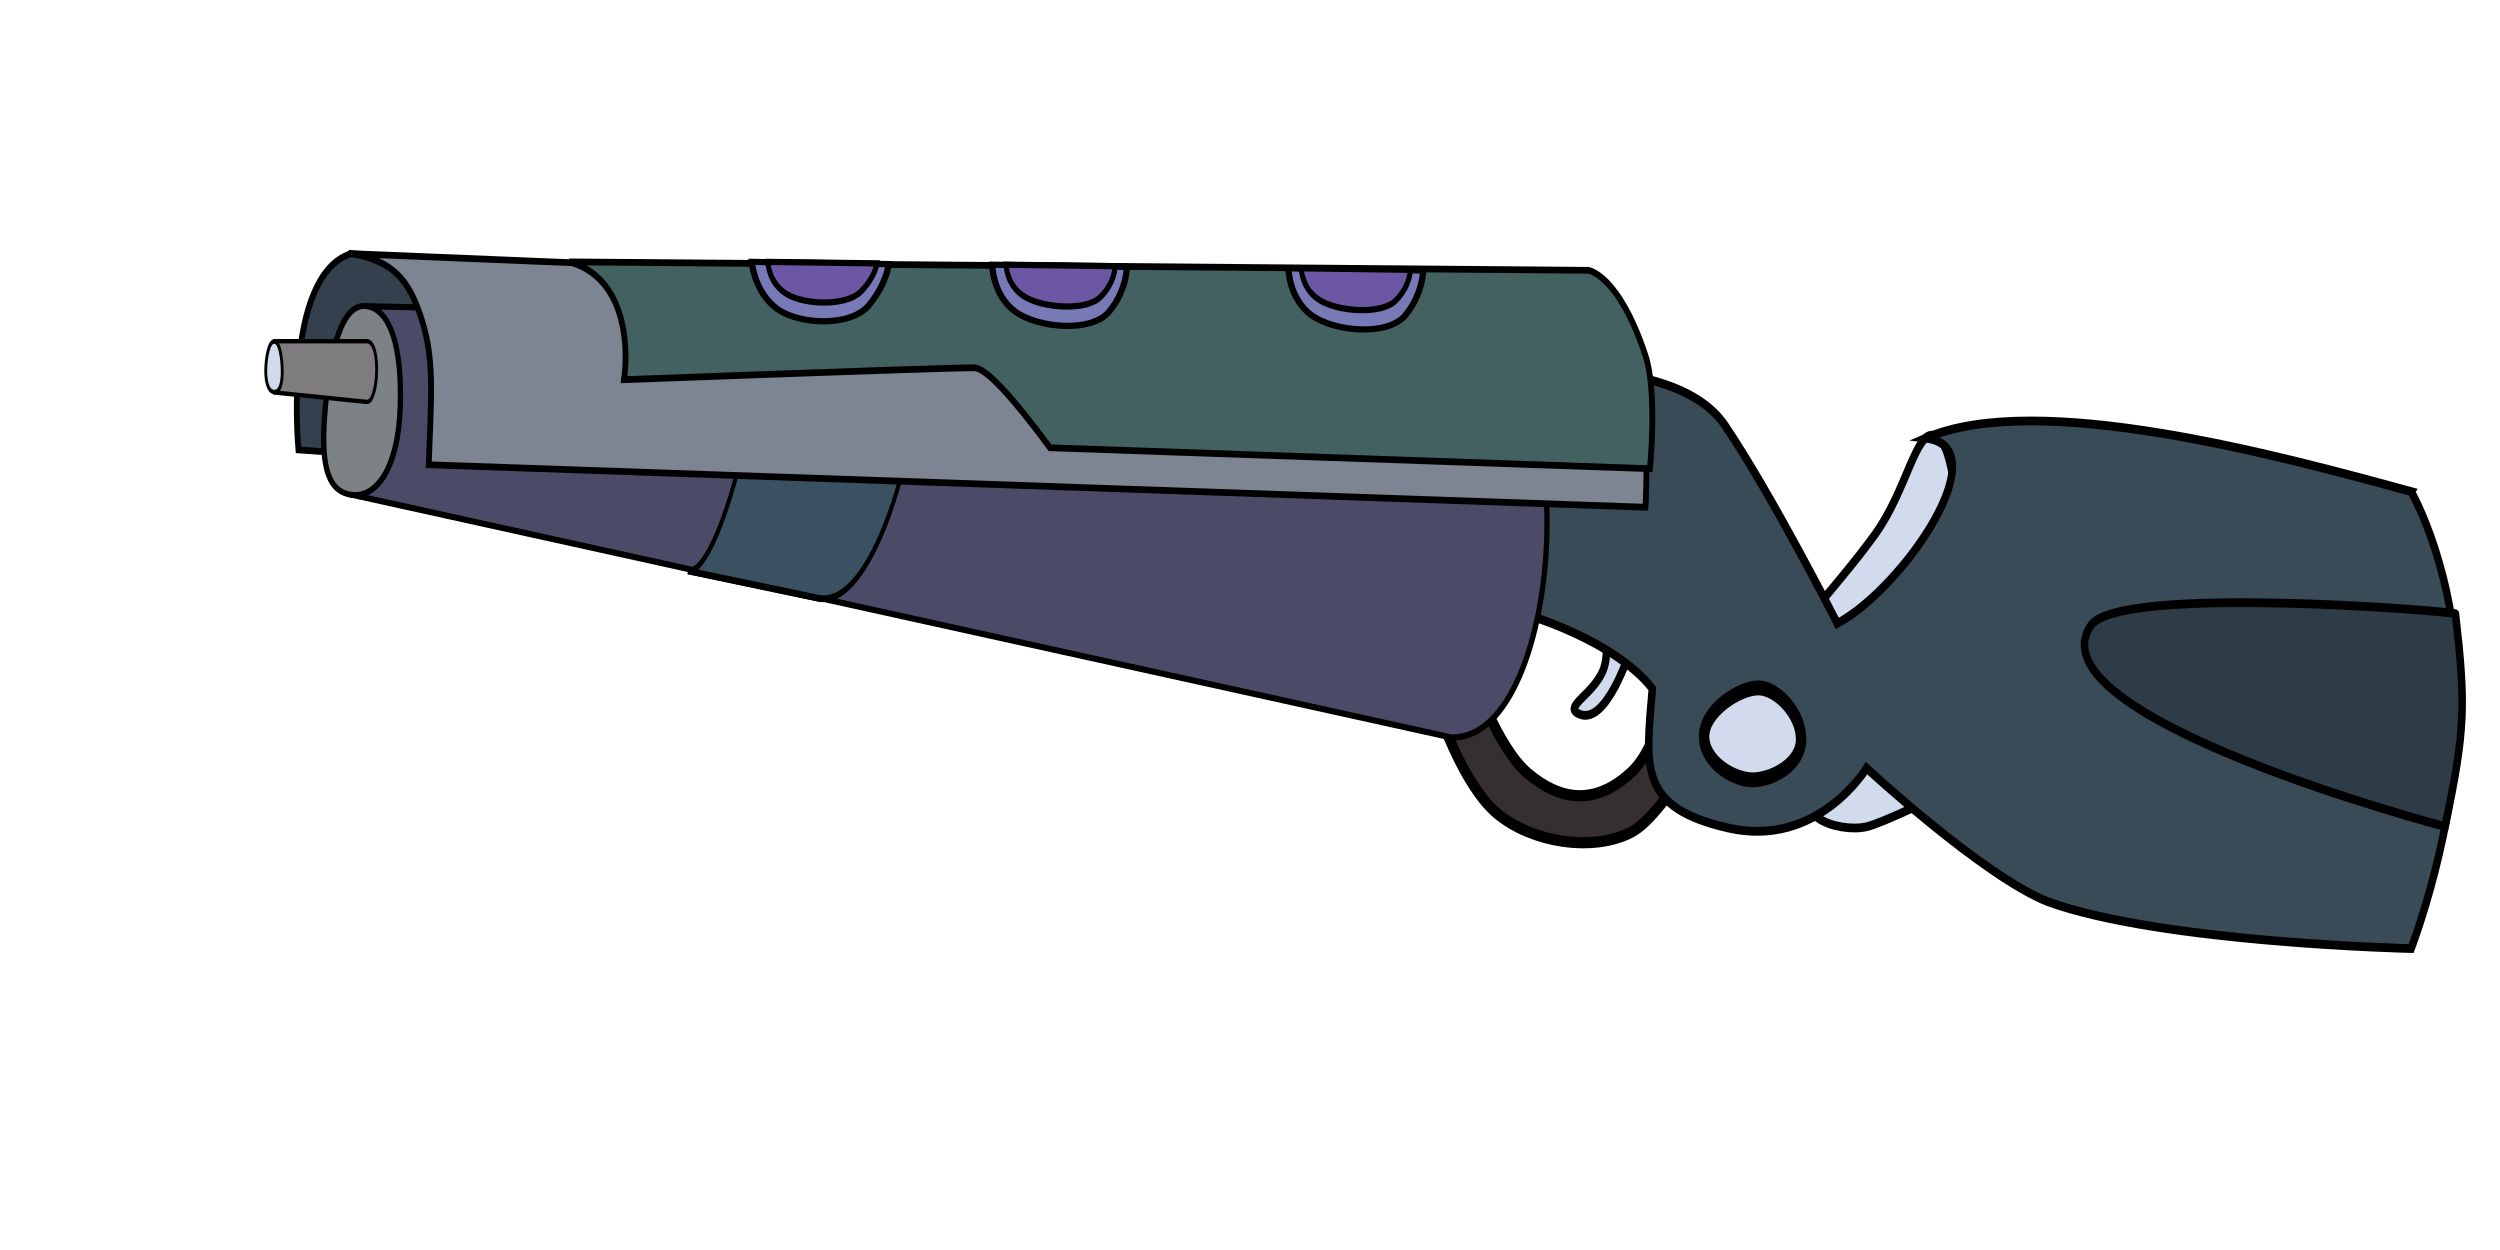
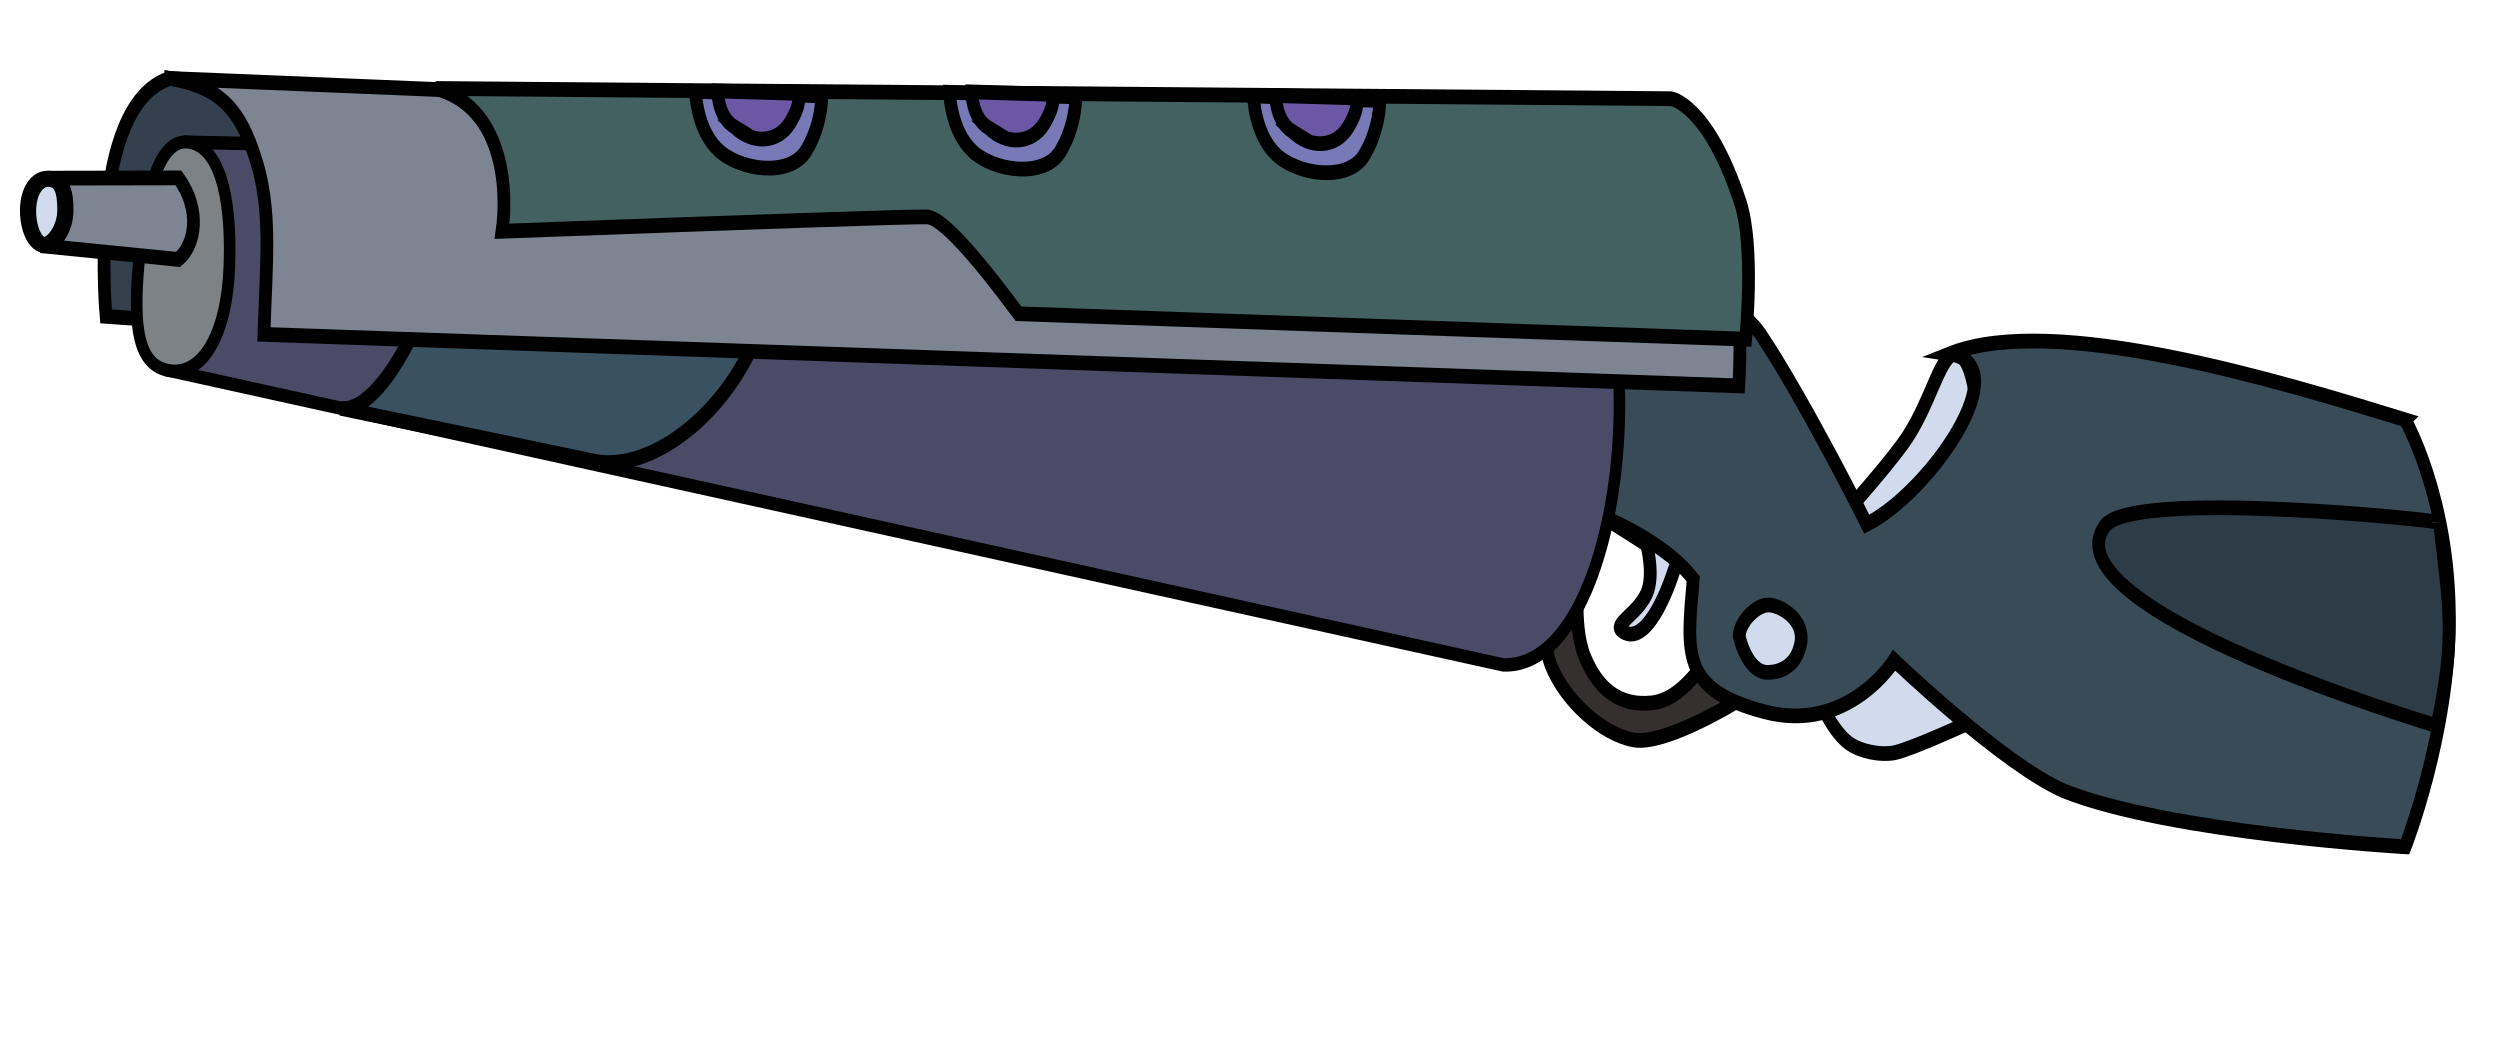
- <svg xmlns="http://www.w3.org/2000/svg" id="eUsBK4OCDR61" viewBox="0 100 240 120" shape-rendering="geometricPrecision" text-rendering="geometricPrecision">
-   <g transform="matrix(.724438 0 0 0.840449 47.1578 22.96947)">
-     <path d="M283.581,182.392c0,0,1.921,4.094,4.393,5.608c1.649,1.01,4.549,1.377,6.446 1c2.306-.459,10.58-4,10.58-4l-3.996-9.233-13.029-0q-4.393,6.625-4.393,6.625Z" transform="translate(-112.1622-2.912066)" fill="#d2dbed" stroke="#000" />
-     <path d="M243.73,175.751c0,0,2.399,6.713,5.851,9.317s9.459,3.443,13.252,1.673c3.587-1.673,8.748-10.974,8.748-10.974l-5.161-4.767c0,0,0,7.39-3.587,10.4s-7.019,2.508-10.18.116-5.653-9.178-5.653-9.178l-3.27,3.413Z" transform="matrix(1.34 0 0 1.28-201.1356-52.31315)" fill="#352f30" stroke="#000" />
-     <path d="M-11.099,8.245c.074-3.246,10.082-5.601,18.206-9.438c5.87-2.773,9.936-8.551,11.846-6.851c2.263,2.014-1.849,10.738-1.849,12.42c0,2.954-9.895,4.874-16.523,4.874s-13.564,2.093-11.68-1.004Z" transform="matrix(.906308-.422618 0.422618 0.906308 177.4933 156.7124)" fill="#d2dbed" stroke="#000" />
-     <path d="M294.42,179.132c0,0,1.153,3.725-.001,5.973-1.36,2.651-4.957,3.945-3.344,4.767c3.777,1.924,7.122-7.48,7.122-7.48l2.807-6.625-13.029-0q6.446,3.365,6.446,3.365Z" transform="translate(-147.1364-16.76353)" fill="#d2dbed" stroke="#000" />
-     <path d="M372.161,143.87c-17.607-4.161-49.619-11.628-64.316-6.107c9.738,1.001-2.881,17.035-11.719,21.171c0,0-8.659-14.683-14.884-22.615q-5-6.371-23.462-6.524l-2.619,28.196c0,0,11.448,2.884,16.448,8.384-.894,9.085-1.82,13.58,10.062,15.922s18.328-6.837,18.328-6.837s15.351,12.267,24,15.249c15,4.709,48.161,5.359,48.161,5.359s6.255-13.916,6.255-28.157c0-14.825-6.255-24.04-6.255-24.04Z" transform="translate(-117.7421 3.935478)" fill="#384b57" stroke="#000" />
-     <path d="M251.456,161.397c0-.257-44.451-3.411-48.275,1.304-8.486,10.463,46.895,23.002,46.895,23.002c2.709-11.062,2.761-13.921,1.38-24.306Z" transform="translate(8.835904 0.365181)" fill="#2e3c48" stroke="#000" />
+ <svg xmlns="http://www.w3.org/2000/svg" id="eCt8OfUlnws1" viewBox="20 118 198 83" shape-rendering="geometricPrecision" text-rendering="geometricPrecision">
+   <g transform="matrix(.560697 0.01958 0 0.647966 67.83297 58.09818)">
+     <path d="M283.581,182.392c0,0,1.921,4.094,4.393,5.608c1.649,1.01,4.549,1.377,6.446 1c2.306-.459,10.58-4,10.58-4l-3.996-9.233-13.029-0q-4.393,6.625-4.393,6.625Z" transform="translate(-112.1622-10.05148)" fill="#d2dbed" stroke="#000" stroke-width="1.8" />
+     <path d="M243.73,175.751c0,0,2.613,6.713,6.373,9.317s10.304,3.443,14.435,1.673c3.908-1.673,9.529-10.974,9.529-10.974l-5.622-4.767c0,0,0,7.39-3.908,10.4s-7.646,2.508-11.089.116-6.157-9.178-6.157-9.178l-3.562,3.413Z" transform="matrix(.866025 0.5-.5 0.866025 9.765341-115.4961)" fill="#352f30" stroke="#000" stroke-width="1.8" />
+     <path d="M294.42,179.132c0,0,1.153,3.725-.001,5.973-1.36,2.651-4.957,3.945-3.344,4.767c3.777,1.924,7.122-7.48,7.122-7.48l2.807-6.625-13.029-0q6.446,3.365,6.446,3.365Z" transform="translate(-147.1364-24.56031)" fill="#d2dbed" stroke="#000" stroke-width="1.8" />
+     <path d="M-11.099,8.245c.074-3.246,10.082-5.601,18.206-9.438c5.87-2.773,9.936-8.551,11.846-6.851c2.263,2.014-1.849,10.738-1.849,12.42c0,2.954-9.895,4.874-16.523,4.874s-13.564,2.093-11.68-1.004Z" transform="matrix(.906308-.422618 0.422618 0.906308 177.4933 145.2868)" fill="#d2dbed" stroke="#000" stroke-width="1.8" />
+     <path d="M372.161,143.87c-17.607-4.161-49.619-11.628-64.316-6.107c9.738,1.001-2.881,17.035-11.719,21.171c0,0-8.659-14.683-14.884-22.615q-5-6.371-23.462-6.524l-2.619,28.196c0,0,11.448,2.884,16.448,8.384-.894,9.085-1.82,13.58,10.062,15.922s18.328-6.837,18.328-6.837s15.351,12.267,24,15.249c15,4.709,48.161,5.359,48.161,5.359s6.255-13.916,6.255-28.157c0-14.825-6.255-24.04-6.255-24.04Z" transform="translate(-117.7421-7.807878)" fill="#384b57" stroke="#000" stroke-width="1.8" />
+     <path d="M250.431,160.846c0-.257-43.426-2.861-47.25,1.854-8.486,10.463,46.895,23.002,46.895,23.002c2.709-11.062,1.735-14.472.355-24.857Z" transform="translate(8.835904-12.36972)" fill="#2e3c48" stroke="#000" stroke-width="1.8" />
+     <path d="M-3.859,4.944l183.559-6.759c11.759,3.704,8.978,29.344,8.978,29.344L16.266,33.056c.653-17.144-3.206-28.443-20.125-28.112Z" transform="matrix(-1 0 0 1 118.3502 105.7123)" fill="#34404d" stroke="#000" stroke-width="1.8" />
+     <path d="M-5.639,2.26L199.946,0c26.479,0,21.892,66.111,0,66.111L-8.496,32.943L-5.639,2.26Z" transform="matrix(.902961 0 0 0.912635-53.51648 109.5403)" fill="#4b4b67" stroke="#000" stroke-width="1.8" />
+     <path d="M77.196,138.437c2.681,16.563-5.579,36.354-12.034,36.354l36.214.968c12.136.327,28.948-20.122,19.051-37.702l-43.232.38Z" transform="matrix(.992546 0.121869-.121869 0.992546-80.5756-37.95554)" fill="#395160" stroke="#000" stroke-width="1.8" />
+     <path d="M-13.452,-10.901c0-9.214,1.185-17.753,6.039-17.753c4.435,0,7.283,5.865,7.936,16.049s-2.861,15.928-7.715,15.928-6.26-5.01-6.26-14.225Z" transform="matrix(.905015 0.095121-.091985 0.875179-54.53516 137.385)" fill="#7c8286" stroke="#000" stroke-width="1.8" />
+     <path d="M3.105,2.18L219.202,3.353c7.029,9.459,5.387,29.702,5.387,29.702l-190.105 0h-11.032l-7.187-0c.348-9.149,1.135-15.229-1.161-21.407-2.147-5.776-4.774-8.568-11.999-9.469Z" transform="translate(-64.29358 101.7123)" fill="#7e8592" stroke="#000" stroke-width="1.8" />
+     <path d="M12.629,132.114c-3.711,1.609-4.459,4.956-1.659,8.198l18.88,2.731c2.613-1.587,3.831-5.903.911-9.924l-18.132-1.005Z" transform="matrix(.996195-.087156 0.087156 0.996195-102.3614-13.92362)" fill="#7e8592" stroke="#000" stroke-width="1.8" />
+     <path d="M-4.026,-0.131c0-1.763,2.422-3.976,4.17-3.976s5.148,1.678,4.513,4.573-3.057,3.67-4.804,3.67-3.2-1.842-3.879-4.267Z" transform="translate(164.39 165.5264)" fill="#d2dbed" stroke="#000" stroke-width="1.8" />
+     <path d="M-1.509,-0.223c0-2.131,1.002-3.726,2.385-3.63s1.765,1.306,1.765,3.437-1.353,3.964-2.337,3.964-1.813-1.64-1.813-3.771Z" transform="matrix(1.270341 0 0 1.09406-79.43013 120.8894)" fill="#d2dbed" stroke="#000" stroke-width="1.8" />
+     <path d="M150.328,120.616q2.864,0,12.929,11.45h80.888h21.819c0,0,1.323-11.351-.772-16.762-4.596-11.874-9.762-12.311-9.762-12.311L80.946,107.016c9.377,1.958,10.247,11.69,9.364,17.168q57.154-3.568,60.018-3.568Z" transform="translate(-104.6997-3.03817)" fill="#446161" stroke="#000" stroke-width="1.8" />
+     <path d="M75.444,132.236c3.008,2.487,10.068,3.251,12.424,0s2.355-6.761,2.355-6.761l-17.836-.334c0,0,.048,4.608,3.056,7.095Z" transform="matrix(.999848-.017452 0.017452 0.999848 17.18692-22.459)" fill="#787ab7" stroke="#000" stroke-width="1.8" />
+     <path d="M76.365,129.409c2.533,2.095,6.064,1.853,7.828-.59s1.31-3.642,1.31-3.642l-11.44-.148c0,0-.104,3.136,2.303,4.38Z" transform="matrix(.999848-.017452 0.017452 0.999848 18.65415-22.459)" fill="#6c57a4" stroke="#000" stroke-width="1.8" />
+     <path d="M75.444,132.236c3.008,2.487,10.068,3.251,12.424,0s2.355-6.761,2.355-6.761l-17.836-.334c0,0,.048,4.608,3.056,7.095Z" transform="matrix(.999848-.017452 0.017452 0.999848-25.74143-21.60504)" fill="#787ab7" stroke="#000" stroke-width="1.8" />
+     <path d="M75.444,132.236c3.008,2.487,10.068,3.251,12.424,0s2.355-6.761,2.355-6.761l-17.836-.334c0,0,.048,4.608,3.056,7.095Z" transform="matrix(.999848-.017452 0.017452 0.999848-61.63038-20.63819)" fill="#787ab7" stroke="#000" stroke-width="1.8" />
+     <path d="M76.365,129.409c2.533,2.095,6.064,1.853,7.828-.59s1.31-3.642,1.31-3.642l-11.44-.148c0,0-.104,3.136,2.303,4.38Z" transform="matrix(.999848-.017452 0.017452 0.999848-60.16316-20.63819)" fill="#6c57a4" stroke="#000" stroke-width="1.8" />
+     <path d="M76.365,129.409c2.533,2.095,6.064,1.853,7.828-.59s1.31-3.642,1.31-3.642l-11.44-.148c0,0-.104,3.136,2.303,4.38Z" transform="matrix(.999848-.017452 0.017452 0.999848-24.2742-21.60504)" fill="#6c57a4" stroke="#000" stroke-width="1.8" />
  </g>
-   <g transform="translate(.251266 0.133838)">
-     <g transform="matrix(.560697 0.01958 0 0.647966 67.83297 58.09818)">
-       <path d="M-3.859,4.944l183.559-6.759c11.759,3.704,8.978,29.344,8.978,29.344L16.266,33.056c.653-17.144-3.206-28.443-20.125-28.112Z" transform="matrix(-1 0 0 1 118.3502 105.7123)" fill="#34404d" stroke="#000" />
-       <path d="M-5.639,2.26L199.946,0c26.479,0,21.892,66.111,0,66.111L-8.496,32.943L-5.639,2.26Z" transform="matrix(.902961 0 0 0.912635-53.51648 109.5403)" fill="#4b4b67" stroke="#000" />
-       <g transform="matrix(.636224 0.096528-.150004 0.988685 43.44488-17.06811)">
-         <path d="M77.196,138.437c2.681,16.563-3.894,37.333-10.349,37.333l34.53-.01c13.33.482,20.885-20.339,19.051-37.702l-43.232.38Z" transform="translate(-100.4174-4.377778)" fill="#395160" stroke="#000" />
-         <path d="M77.196,138.437c2.681,16.563-3.894,37.333-10.349,37.333l34.53-.01c13.33.482,20.885-20.339,19.051-37.702l-43.232.38Z" transform="translate(-100.4174-4.377778)" fill="#395160" stroke="#000" />
-       </g>
-       <path d="M-13.452,-10.901c0-9.214,1.185-17.753,6.039-17.753c4.435,0,7.283,5.865,7.936,16.049s-2.861,15.928-7.715,15.928-6.26-5.01-6.26-14.225Z" transform="matrix(.905015 0.095121-.091985 0.875179-54.53516 137.385)" fill="#7c8286" stroke="#000" />
-       <g>
-         <g transform="matrix(.07-.000007 0.000018 0.17585-35.10018 101.0814)">
-           <path d="M0.011,-15.406l225.538-5.101c35.716-.209,27.839,96.392-.013,96.527L0,66.111c.004-33.322.01-72.039.011-81.517Z" transform="matrix(1 0 0 0.53-561.4027 100.1546)" fill="#7e7c7e" stroke="#000" stroke-width="7" />
-           <path d="M-20.787,0c0-18.256,6.549-47.177,20.798-47.177s19.47,28.921,19.47,47.177-5.232,33.056-19.481,33.056-20.787-14.8-20.787-33.056Z" transform="matrix(1 0 0 0.53-562.498 117.2931)" fill="#d2dbed" stroke="#000" stroke-width="7" />
-         </g>
-       </g>
-       <path d="M3.105,2.18L219.202,3.353c7.029,9.459,5.387,29.702,5.387,29.702l-190.105 0h-11.032l-7.187-0c.348-9.149,1.135-15.229-1.161-21.407-2.147-5.776-4.774-8.568-11.999-9.469Z" transform="translate(-64.29358 101.7123)" fill="#7e8592" stroke="#000" />
-       <path d="M150.328,120.616q2.864,0,12.929,11.45h80.888h21.819c0,0,1.323-11.351-.772-16.762-4.596-11.874-9.762-12.311-9.762-12.311L80.946,107.016c9.377,1.958,10.247,11.69,9.364,17.168q57.154-3.568,60.018-3.568Z" transform="translate(-104.8966-3.032221)" fill="#446161" stroke="#000" />
-     </g>
-   </g>
-   <path d="M-4.656,0.275c0-1.763,3.457-3.255,5.204-3.255s4.109,1.683,4.109,3.446-2.91,2.726-4.657,2.726-4.656-1.155-4.656-2.918Z" transform="matrix(1 0 0 1.430769 168.2483 170.3002)" fill="#d2dbed" stroke="#000" />
-   <path d="M74.604,129.646c2.182,1.579,7.1,1.728,8.808-.336s1.91-3.956,1.91-3.956l-13.158-.212c0,0,.258,2.925,2.44,4.504Z" transform="translate(.000003 0.000001)" fill="#787ab7" stroke="#000" stroke-width="0.6" />
-   <path d="M74.604,129.646c2.182,1.579,7.301,2.064,9.01,0s1.708-4.292,1.708-4.292l-12.934-.212c0,0,.035,2.925,2.216,4.504Z" transform="translate(22.86165 0.268962)" fill="#787ab7" stroke="#000" stroke-width="0.6" />
-   <path d="M74.604,129.646c2.182,1.579,7.301,2.064,9.01,0s1.708-4.292,1.708-4.292l-12.934-.212c0,0,.035,2.925,2.216,4.504Z" transform="translate(51.30024 0.613719)" fill="#787ab7" stroke="#000" stroke-width="0.6" />
-   <path d="M74.604,128.221c2.182,1.08,7.301,1.411,9.01,0s1.708-2.935,1.708-2.935l-12.934-.145c0,0,.035,2,2.216,3.08Z" transform="matrix(.81 0 0 1 37.94492 0.268962)" fill="#6c57a4" stroke="#000" stroke-width="0.6" />
-   <path d="M74.604,128.221c2.182,1.08,7.301,1.411,9.01,0s1.708-2.935,1.708-2.935l-12.934-.145c0,0,.035,2,2.216,3.08Z" transform="matrix(.81 0 0 1 66.28279 0.613719)" fill="#6c57a4" stroke="#000" stroke-width="0.6" />
-   <path d="M74.604,128.221c2.182,1.08,7.1,1.182,8.808-.23s1.91-2.705,1.91-2.705l-12.934-.145c0,0,.035,2,2.216,3.08Z" transform="matrix(.81 0 0 1 15.08327 0.000001)" fill="#6c57a4" stroke="#000" stroke-width="0.6" />
</svg>
